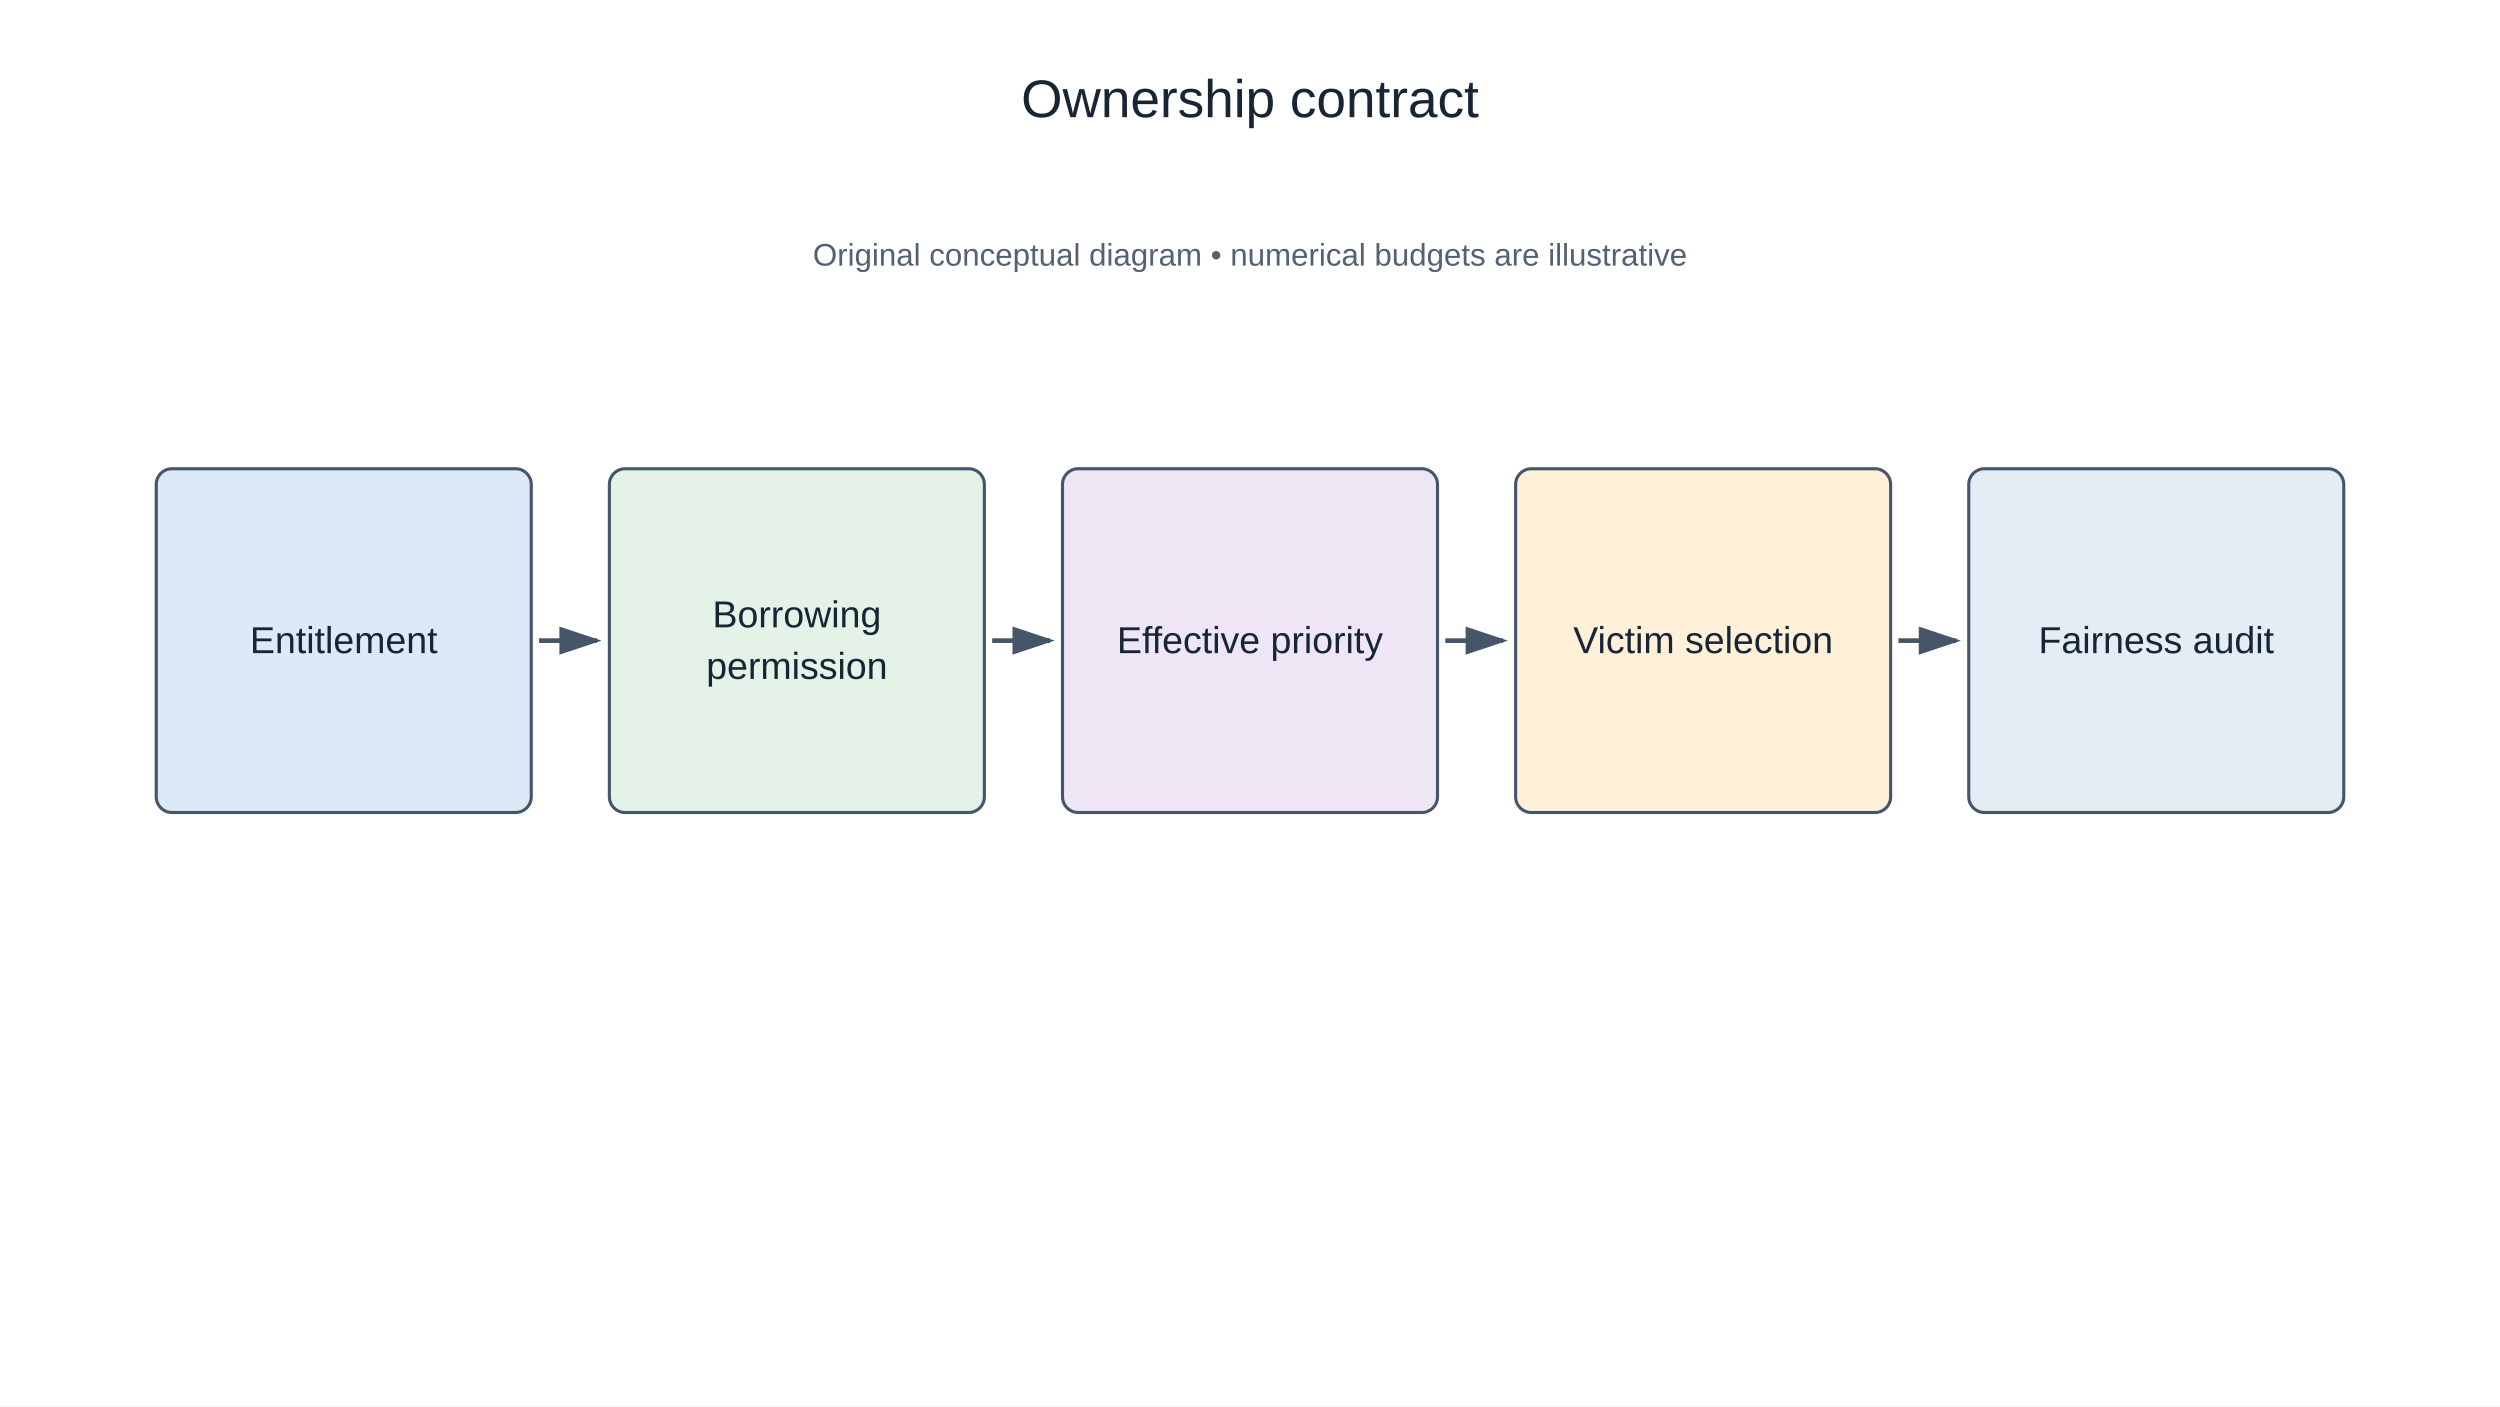
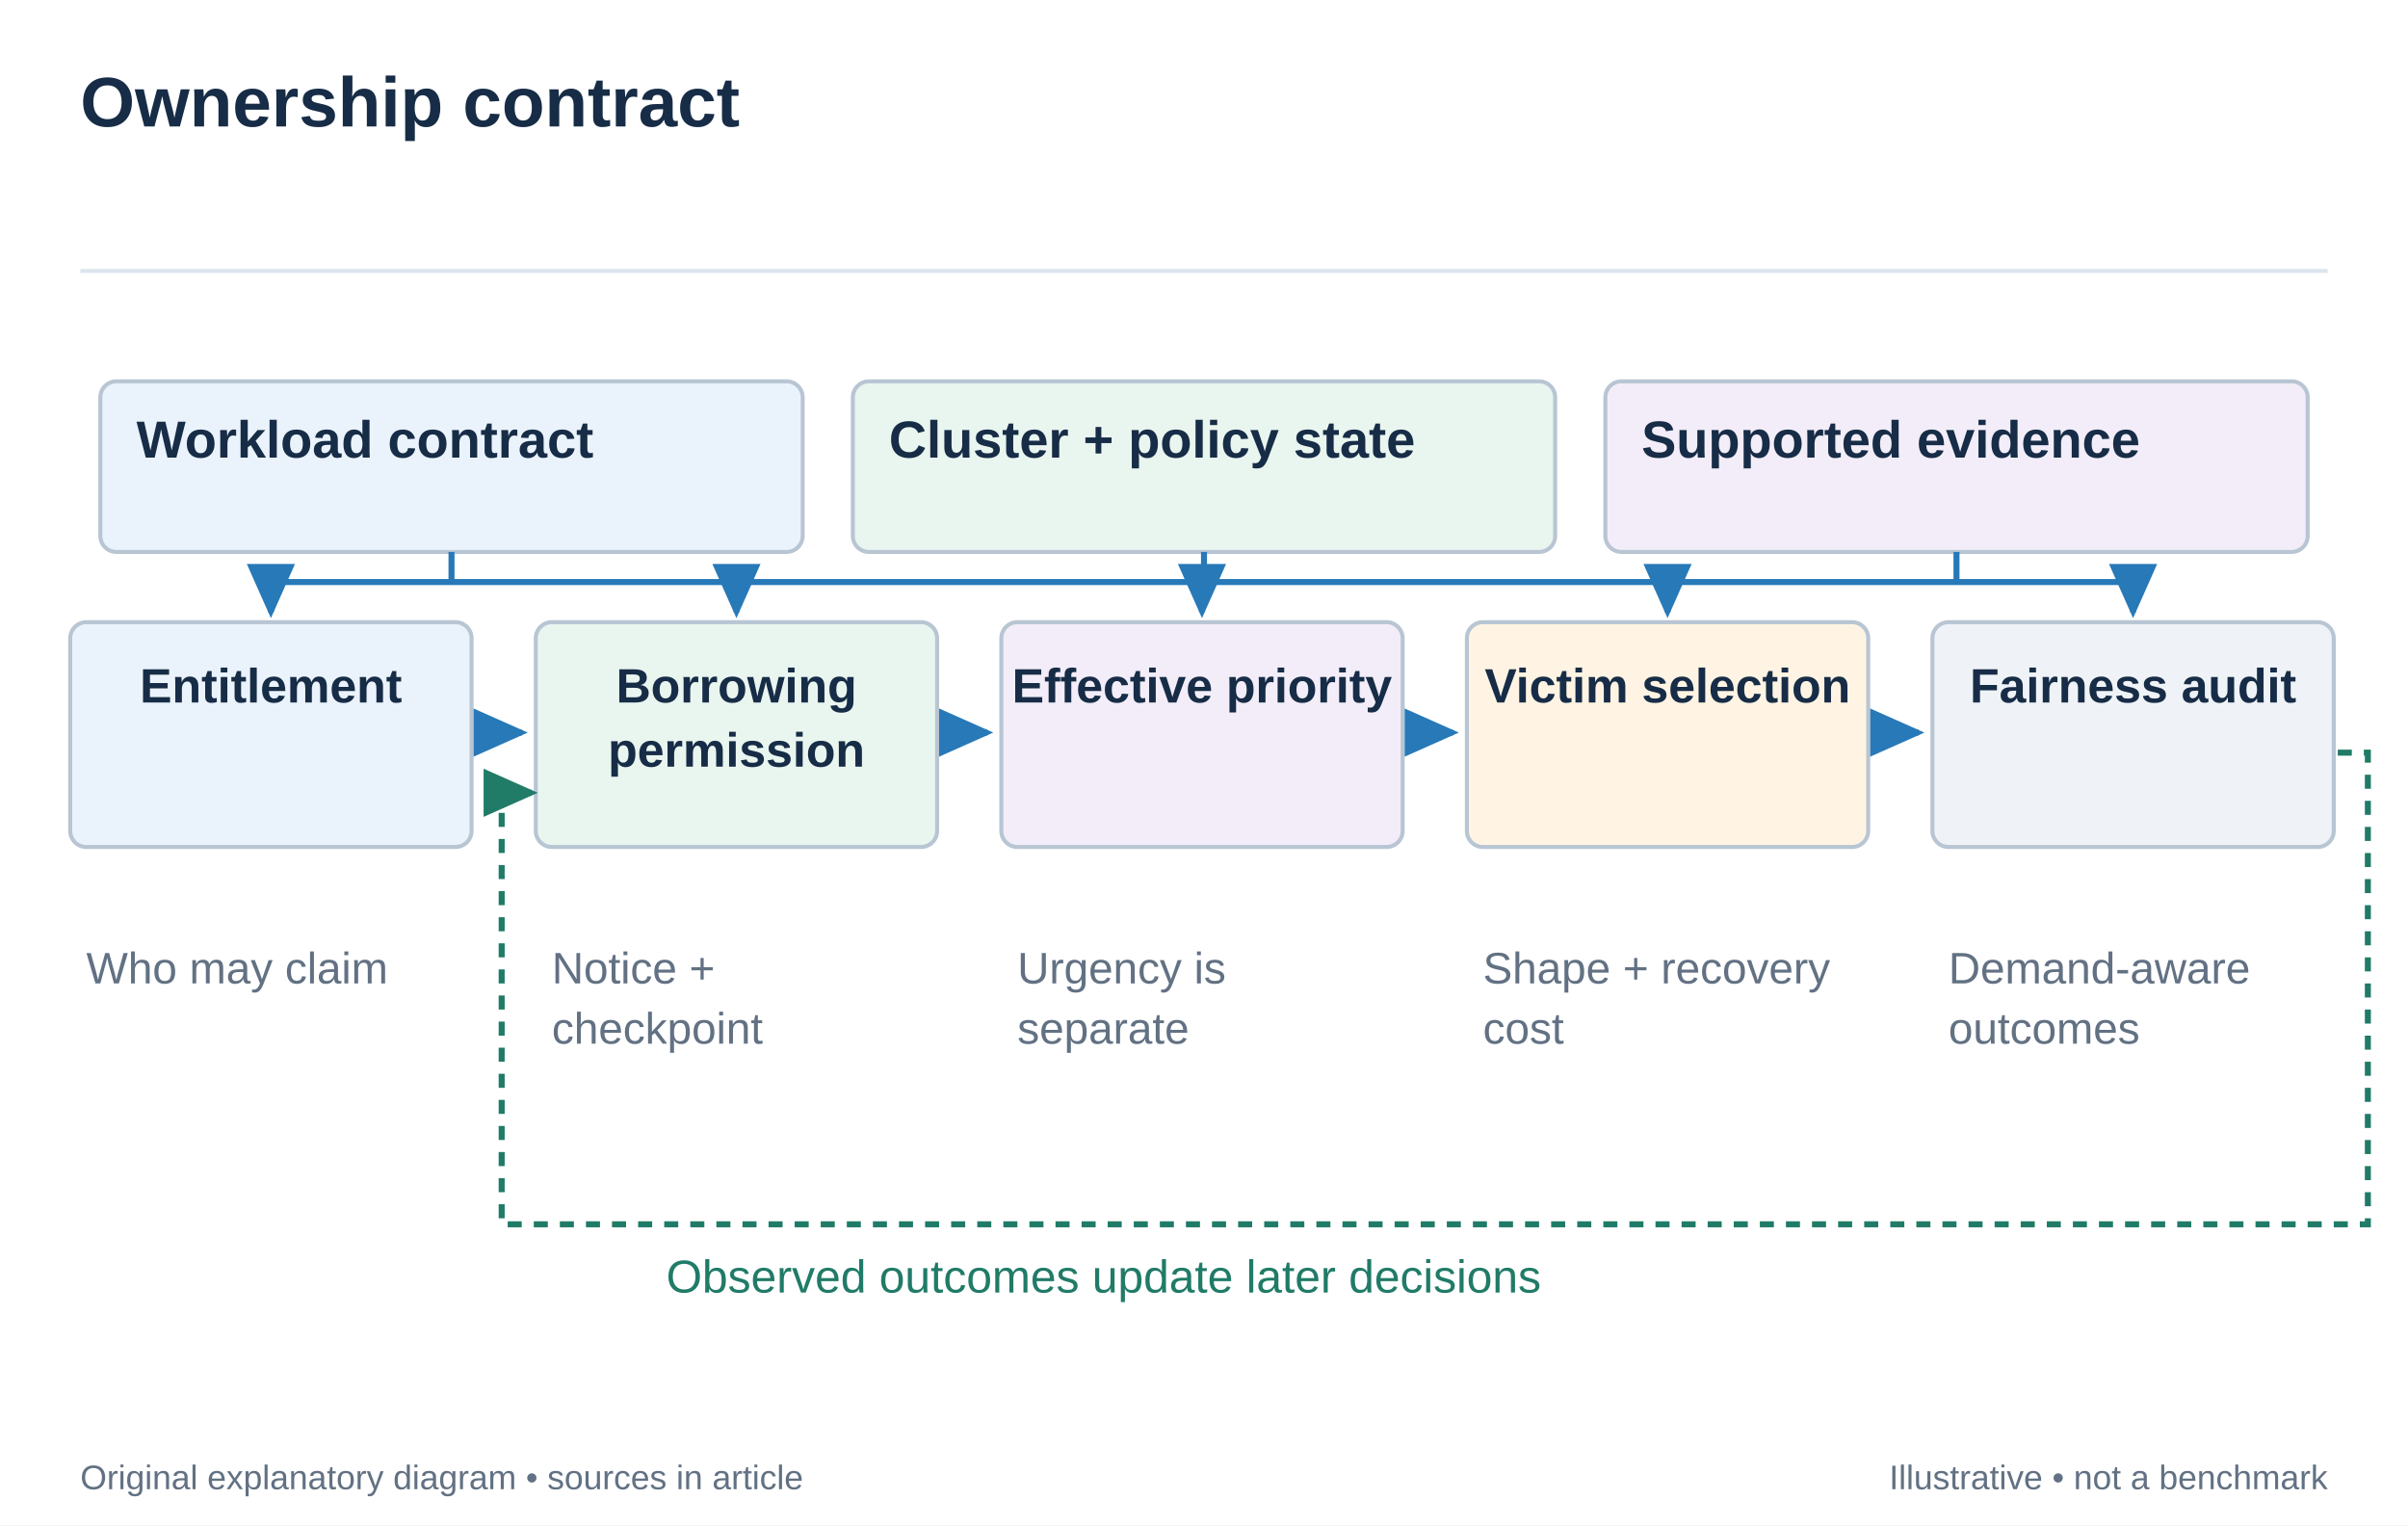
- <svg xmlns="http://www.w3.org/2000/svg" width="1600" height="900" viewBox="0 0 1600 900">
+ <svg xmlns="http://www.w3.org/2000/svg" width="1200" height="760" viewBox="0 0 1200 760">
  <defs>
-     <marker id="a" markerWidth="10" markerHeight="10" refX="8" refY="3" orient="auto">
-       <path d="M0,0 L0,6 L9,3 z" fill="#46566a" />
+     <marker id="a" markerWidth="9" markerHeight="9" refX="8" refY="4" orient="auto-start-reverse">
+       <path d="M0,0 L0,8 L9,4 Z" fill="context-stroke" />
+     </marker>
+     <marker id="a2779b8" markerWidth="9" markerHeight="9" refX="8" refY="4" orient="auto-start-reverse">
+       <path d="M0,0 L0,8 L9,4 Z" fill="#2779b8" />
+     </marker>
+     <marker id="a207b67" markerWidth="9" markerHeight="9" refX="8" refY="4" orient="auto-start-reverse">
+       <path d="M0,0 L0,8 L9,4 Z" fill="#207b67" />
+     </marker>
+     <marker id="a7750a3" markerWidth="9" markerHeight="9" refX="8" refY="4" orient="auto-start-reverse">
+       <path d="M0,0 L0,8 L9,4 Z" fill="#7750a3" />
+     </marker>
+     <marker id="ab16e17" markerWidth="9" markerHeight="9" refX="8" refY="4" orient="auto-start-reverse">
+       <path d="M0,0 L0,8 L9,4 Z" fill="#b16e17" />
+     </marker>
+     <marker id="ab34444" markerWidth="9" markerHeight="9" refX="8" refY="4" orient="auto-start-reverse">
+       <path d="M0,0 L0,8 L9,4 Z" fill="#b34444" />
+     </marker>
+     <marker id="a627183" markerWidth="9" markerHeight="9" refX="8" refY="4" orient="auto-start-reverse">
+       <path d="M0,0 L0,8 L9,4 Z" fill="#627183" />
    </marker>
  </defs>
-   <rect width="1600" height="900" fill="white" />
+   <rect width="1200" height="760" fill="white" />
  <g font-family="Arial, sans-serif">
-     <text x="800" y="75" font-size="34" text-anchor="middle" fill="#182535">Ownership contract</text>
-     <text x="800" y="170" font-size="20" text-anchor="middle" fill="#536174">Original conceptual diagram • numerical budgets are illustrative</text>
-     <rect x="100.0" y="300" width="240" height="220" rx="10" fill="#dceaf8" stroke="#46566a" stroke-width="2" />
-     <text x="220.0" y="418.0" font-size="24" text-anchor="middle" fill="#182535">Entitlement</text>
-     <rect x="390.0" y="300" width="240" height="220" rx="10" fill="#e4f2e8" stroke="#46566a" stroke-width="2" />
-     <text x="510.0" y="401.5" font-size="24" text-anchor="middle" fill="#182535">Borrowing</text>
-     <text x="510.0" y="434.5" font-size="24" text-anchor="middle" fill="#182535">permission</text>
-     <path d="M345.0,410 L382.0,410" stroke="#46566a" fill="none" stroke-width="3" marker-end="url(#a)" />
-     <rect x="680.0" y="300" width="240" height="220" rx="10" fill="#eee5f5" stroke="#46566a" stroke-width="2" />
-     <text x="800.0" y="418.0" font-size="24" text-anchor="middle" fill="#182535">Effective priority</text>
-     <path d="M635.0,410 L672.0,410" stroke="#46566a" fill="none" stroke-width="3" marker-end="url(#a)" />
-     <rect x="970.0" y="300" width="240" height="220" rx="10" fill="#fff0d9" stroke="#46566a" stroke-width="2" />
-     <text x="1090.0" y="418.0" font-size="24" text-anchor="middle" fill="#182535">Victim selection</text>
-     <path d="M925.0,410 L962.0,410" stroke="#46566a" fill="none" stroke-width="3" marker-end="url(#a)" />
-     <rect x="1260.0" y="300" width="240" height="220" rx="10" fill="#e3edf3" stroke="#46566a" stroke-width="2" />
-     <text x="1380.0" y="418.0" font-size="24" text-anchor="middle" fill="#182535">Fairness audit</text>
-     <path d="M1215.0,410 L1252.0,410" stroke="#46566a" fill="none" stroke-width="3" marker-end="url(#a)" />
+     <text x="40" y="63" fill="#172c46" font-size="35" text-anchor="start" font-weight="bold">Ownership contract</text>
+     <path d="M40,135 L1160,135" fill="none" stroke="#dce5ee" stroke-width="2" />
+     <rect x="50" y="190" width="350" height="85" rx="8" fill="#eaf3fb" stroke="#b8c5d3" stroke-width="2" />
+     <text x="68" y="228" fill="#172c46" font-size="26" text-anchor="start" font-weight="bold">Workload contract</text>
+     <rect x="425" y="190" width="350" height="85" rx="8" fill="#e9f5ef" stroke="#b8c5d3" stroke-width="2" />
+     <text x="443" y="228" fill="#172c46" font-size="26" text-anchor="start" font-weight="bold">Cluster + policy state</text>
+     <rect x="800" y="190" width="350" height="85" rx="8" fill="#f2edf8" stroke="#b8c5d3" stroke-width="2" />
+     <text x="818" y="228" fill="#172c46" font-size="26" text-anchor="start" font-weight="bold">Supported evidence</text>
+     <path d="M225,275 L225,290" fill="none" stroke="#2779b8" stroke-width="3" />
+     <path d="M600,275 L600,290" fill="none" stroke="#2779b8" stroke-width="3" />
+     <path d="M975,275 L975,290" fill="none" stroke="#2779b8" stroke-width="3" />
+     <path d="M135,290 L1063,290" fill="none" stroke="#2779b8" stroke-width="3" />
+     <path d="M135,290 L135,305" fill="none" stroke="#2779b8" stroke-width="3" marker-end="url(#a2779b8)" />
+     <path d="M367,290 L367,305" fill="none" stroke="#2779b8" stroke-width="3" marker-end="url(#a2779b8)" />
+     <path d="M599,290 L599,305" fill="none" stroke="#2779b8" stroke-width="3" marker-end="url(#a2779b8)" />
+     <path d="M831,290 L831,305" fill="none" stroke="#2779b8" stroke-width="3" marker-end="url(#a2779b8)" />
+     <path d="M1063,290 L1063,305" fill="none" stroke="#2779b8" stroke-width="3" marker-end="url(#a2779b8)" />
+     <rect x="35" y="310" width="200" height="112" rx="8" fill="#eaf3fb" stroke="#b8c5d3" stroke-width="2" />
+     <text x="135.0" y="350" fill="#172c46" font-size="24" text-anchor="middle" font-weight="bold">Entitlement</text>
+     <text x="43" y="490" fill="#627183" font-size="22" text-anchor="start" font-weight="normal">Who may claim</text>
+     <rect x="267" y="310" width="200" height="112" rx="8" fill="#e9f5ef" stroke="#b8c5d3" stroke-width="2" />
+     <text x="367.0" y="350" fill="#172c46" font-size="24" text-anchor="middle" font-weight="bold">Borrowing</text>
+     <text x="367.0" y="382" fill="#172c46" font-size="24" text-anchor="middle" font-weight="bold">permission</text>
+     <path d="M239,365 L260,365" fill="none" stroke="#2779b8" stroke-width="3" marker-end="url(#a2779b8)" />
+     <text x="275" y="490" fill="#627183" font-size="22" text-anchor="start" font-weight="normal">Notice +</text>
+     <text x="275" y="520" fill="#627183" font-size="22" text-anchor="start" font-weight="normal">checkpoint</text>
+     <rect x="499" y="310" width="200" height="112" rx="8" fill="#f2edf8" stroke="#b8c5d3" stroke-width="2" />
+     <text x="599.0" y="350" fill="#172c46" font-size="24" text-anchor="middle" font-weight="bold">Effective priority</text>
+     <path d="M471,365 L492,365" fill="none" stroke="#2779b8" stroke-width="3" marker-end="url(#a2779b8)" />
+     <text x="507" y="490" fill="#627183" font-size="22" text-anchor="start" font-weight="normal">Urgency is</text>
+     <text x="507" y="520" fill="#627183" font-size="22" text-anchor="start" font-weight="normal">separate</text>
+     <rect x="731" y="310" width="200" height="112" rx="8" fill="#fff4e3" stroke="#b8c5d3" stroke-width="2" />
+     <text x="831.0" y="350" fill="#172c46" font-size="24" text-anchor="middle" font-weight="bold">Victim selection</text>
+     <path d="M703,365 L724,365" fill="none" stroke="#2779b8" stroke-width="3" marker-end="url(#a2779b8)" />
+     <text x="739" y="490" fill="#627183" font-size="22" text-anchor="start" font-weight="normal">Shape + recovery</text>
+     <text x="739" y="520" fill="#627183" font-size="22" text-anchor="start" font-weight="normal">cost</text>
+     <rect x="963" y="310" width="200" height="112" rx="8" fill="#eff3f7" stroke="#b8c5d3" stroke-width="2" />
+     <text x="1063.0" y="350" fill="#172c46" font-size="24" text-anchor="middle" font-weight="bold">Fairness audit</text>
+     <path d="M935,365 L956,365" fill="none" stroke="#2779b8" stroke-width="3" marker-end="url(#a2779b8)" />
+     <text x="971" y="490" fill="#627183" font-size="22" text-anchor="start" font-weight="normal">Demand-aware</text>
+     <text x="971" y="520" fill="#627183" font-size="22" text-anchor="start" font-weight="normal">outcomes</text>
+     <path d="M1165,375 L1180,375 L1180,610 L250,610 L250,395 L265,395" fill="none" stroke="#207b67" stroke-width="3" marker-end="url(#a207b67)" stroke-dasharray="7 6" />
+     <text x="550" y="644" fill="#207b67" font-size="23" text-anchor="middle" font-weight="normal">Observed outcomes update later decisions</text>
+     <text x="40" y="742" fill="#627183" font-size="17" text-anchor="start" font-weight="normal">Original explanatory diagram • sources in article</text>
+     <text x="1160" y="742" fill="#627183" font-size="17" text-anchor="end" font-weight="normal">Illustrative • not a benchmark</text>
  </g>
</svg>
